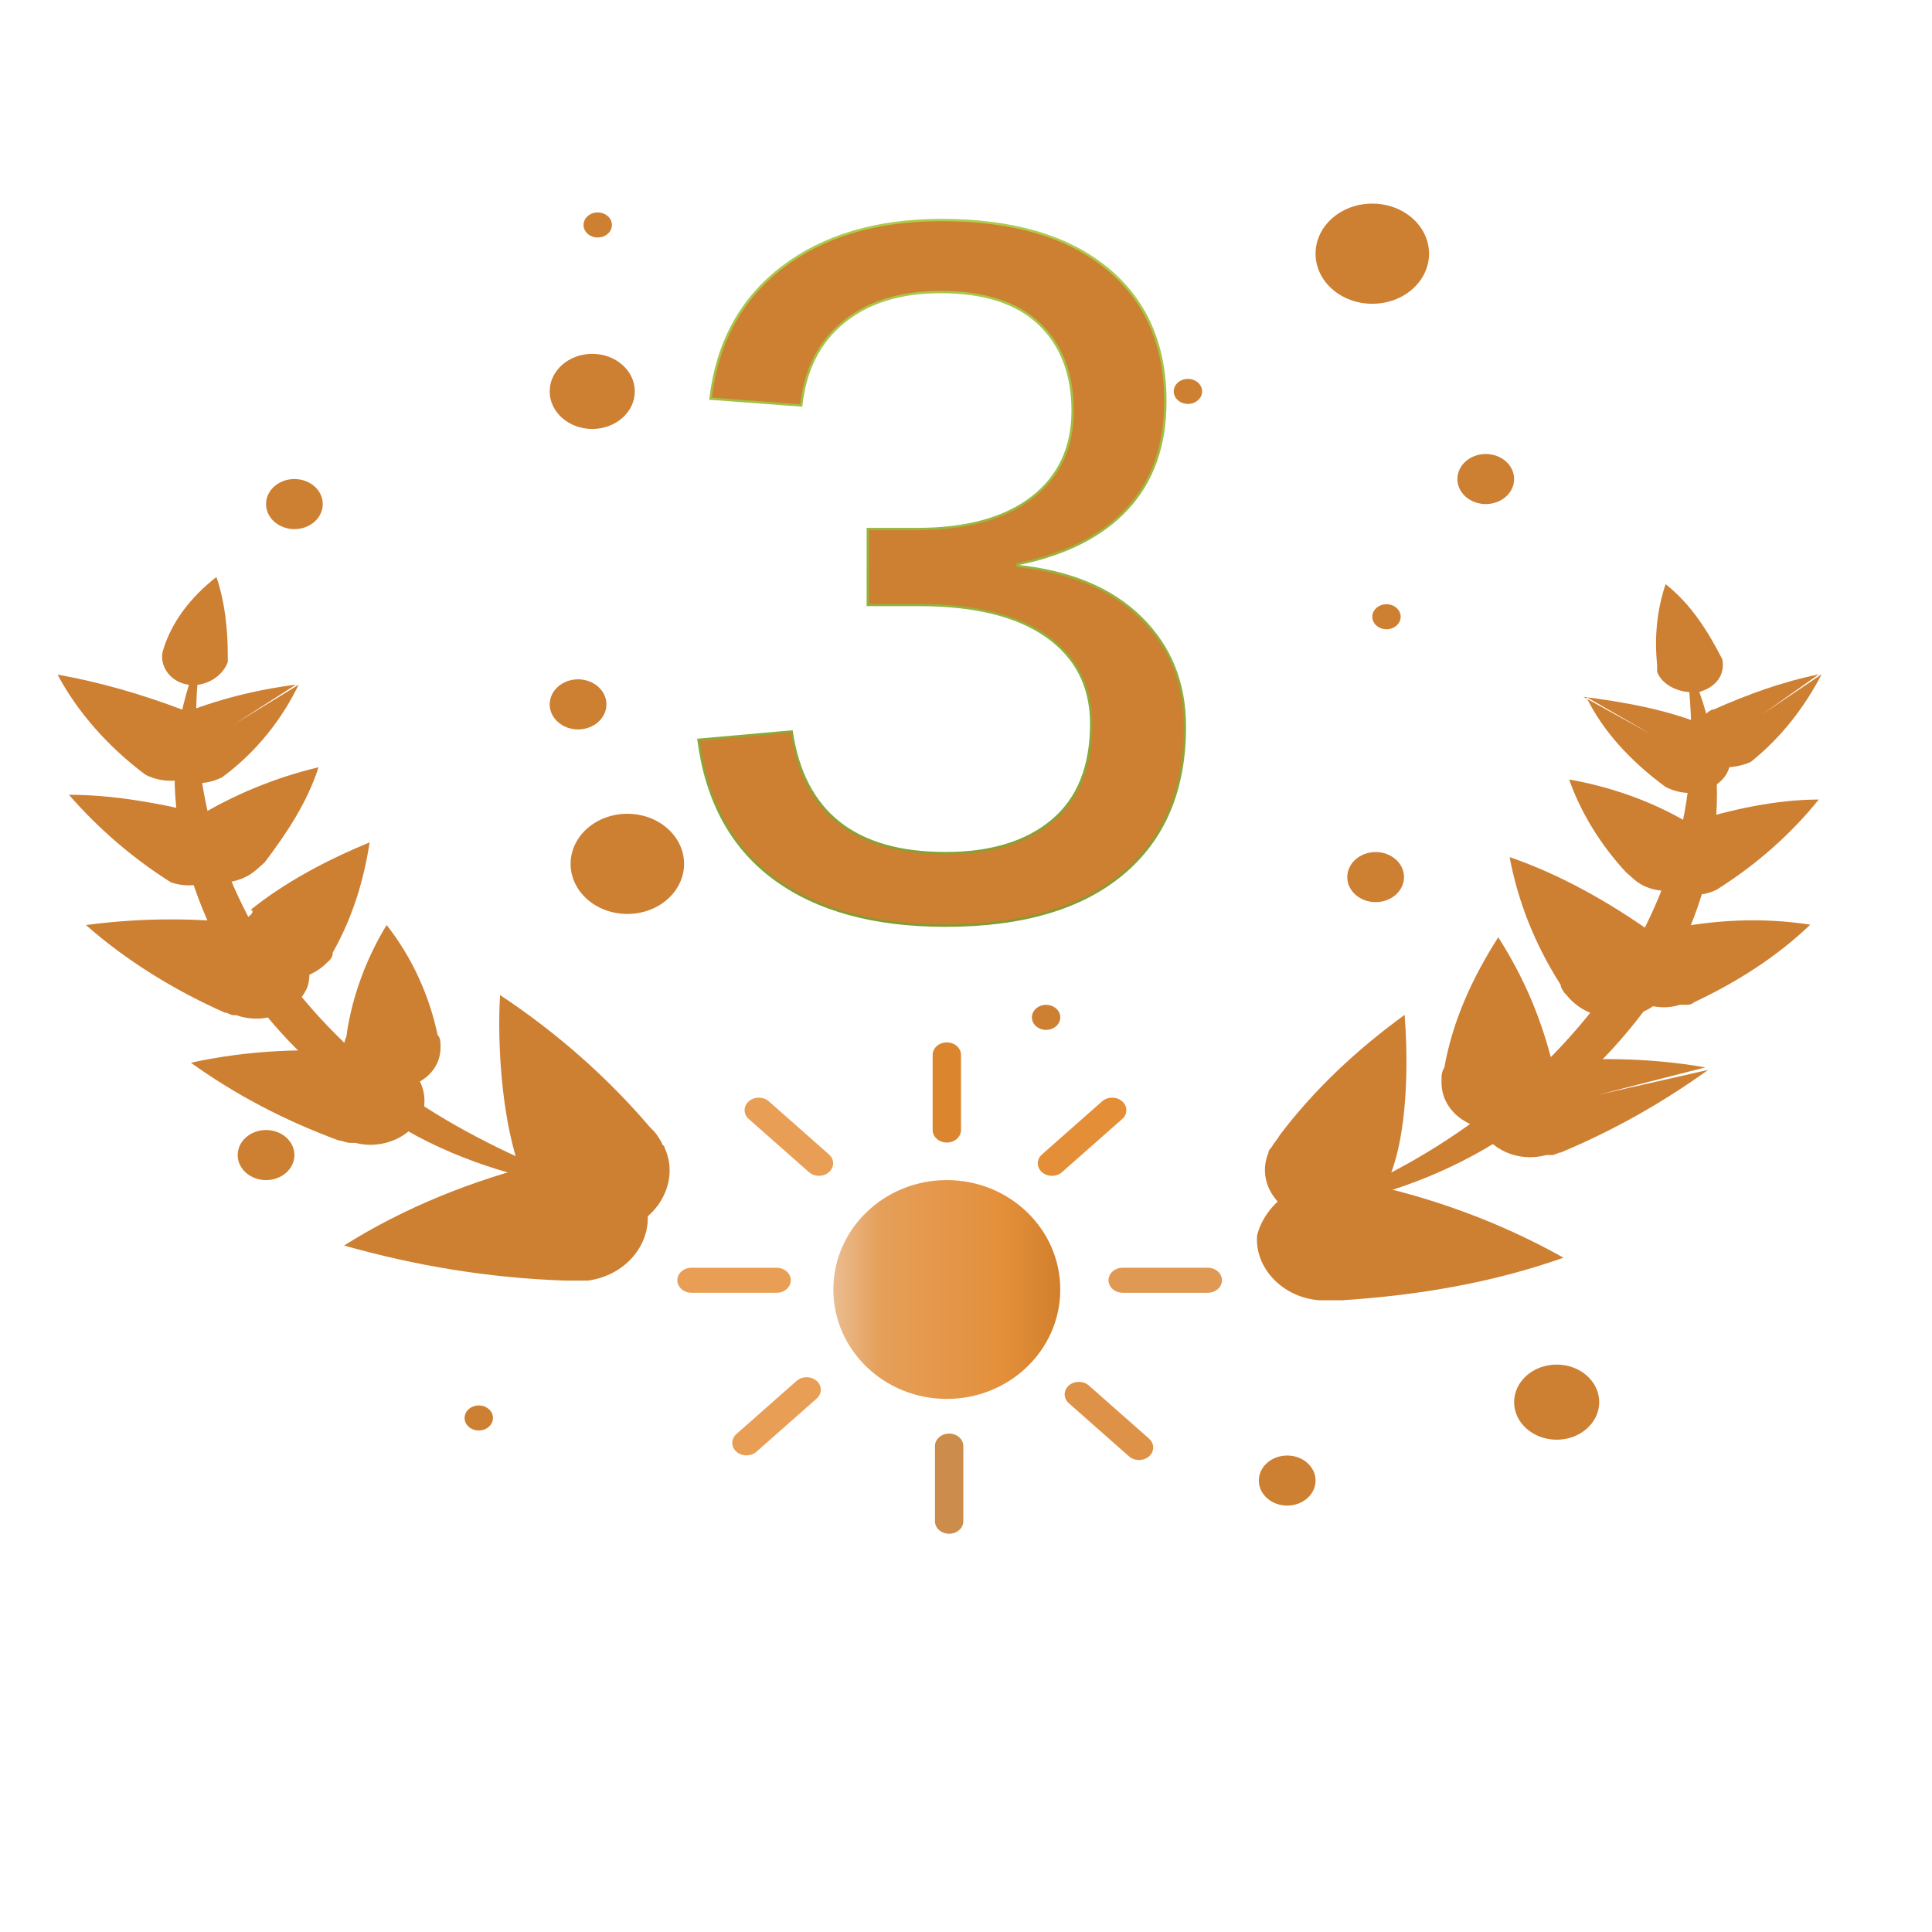
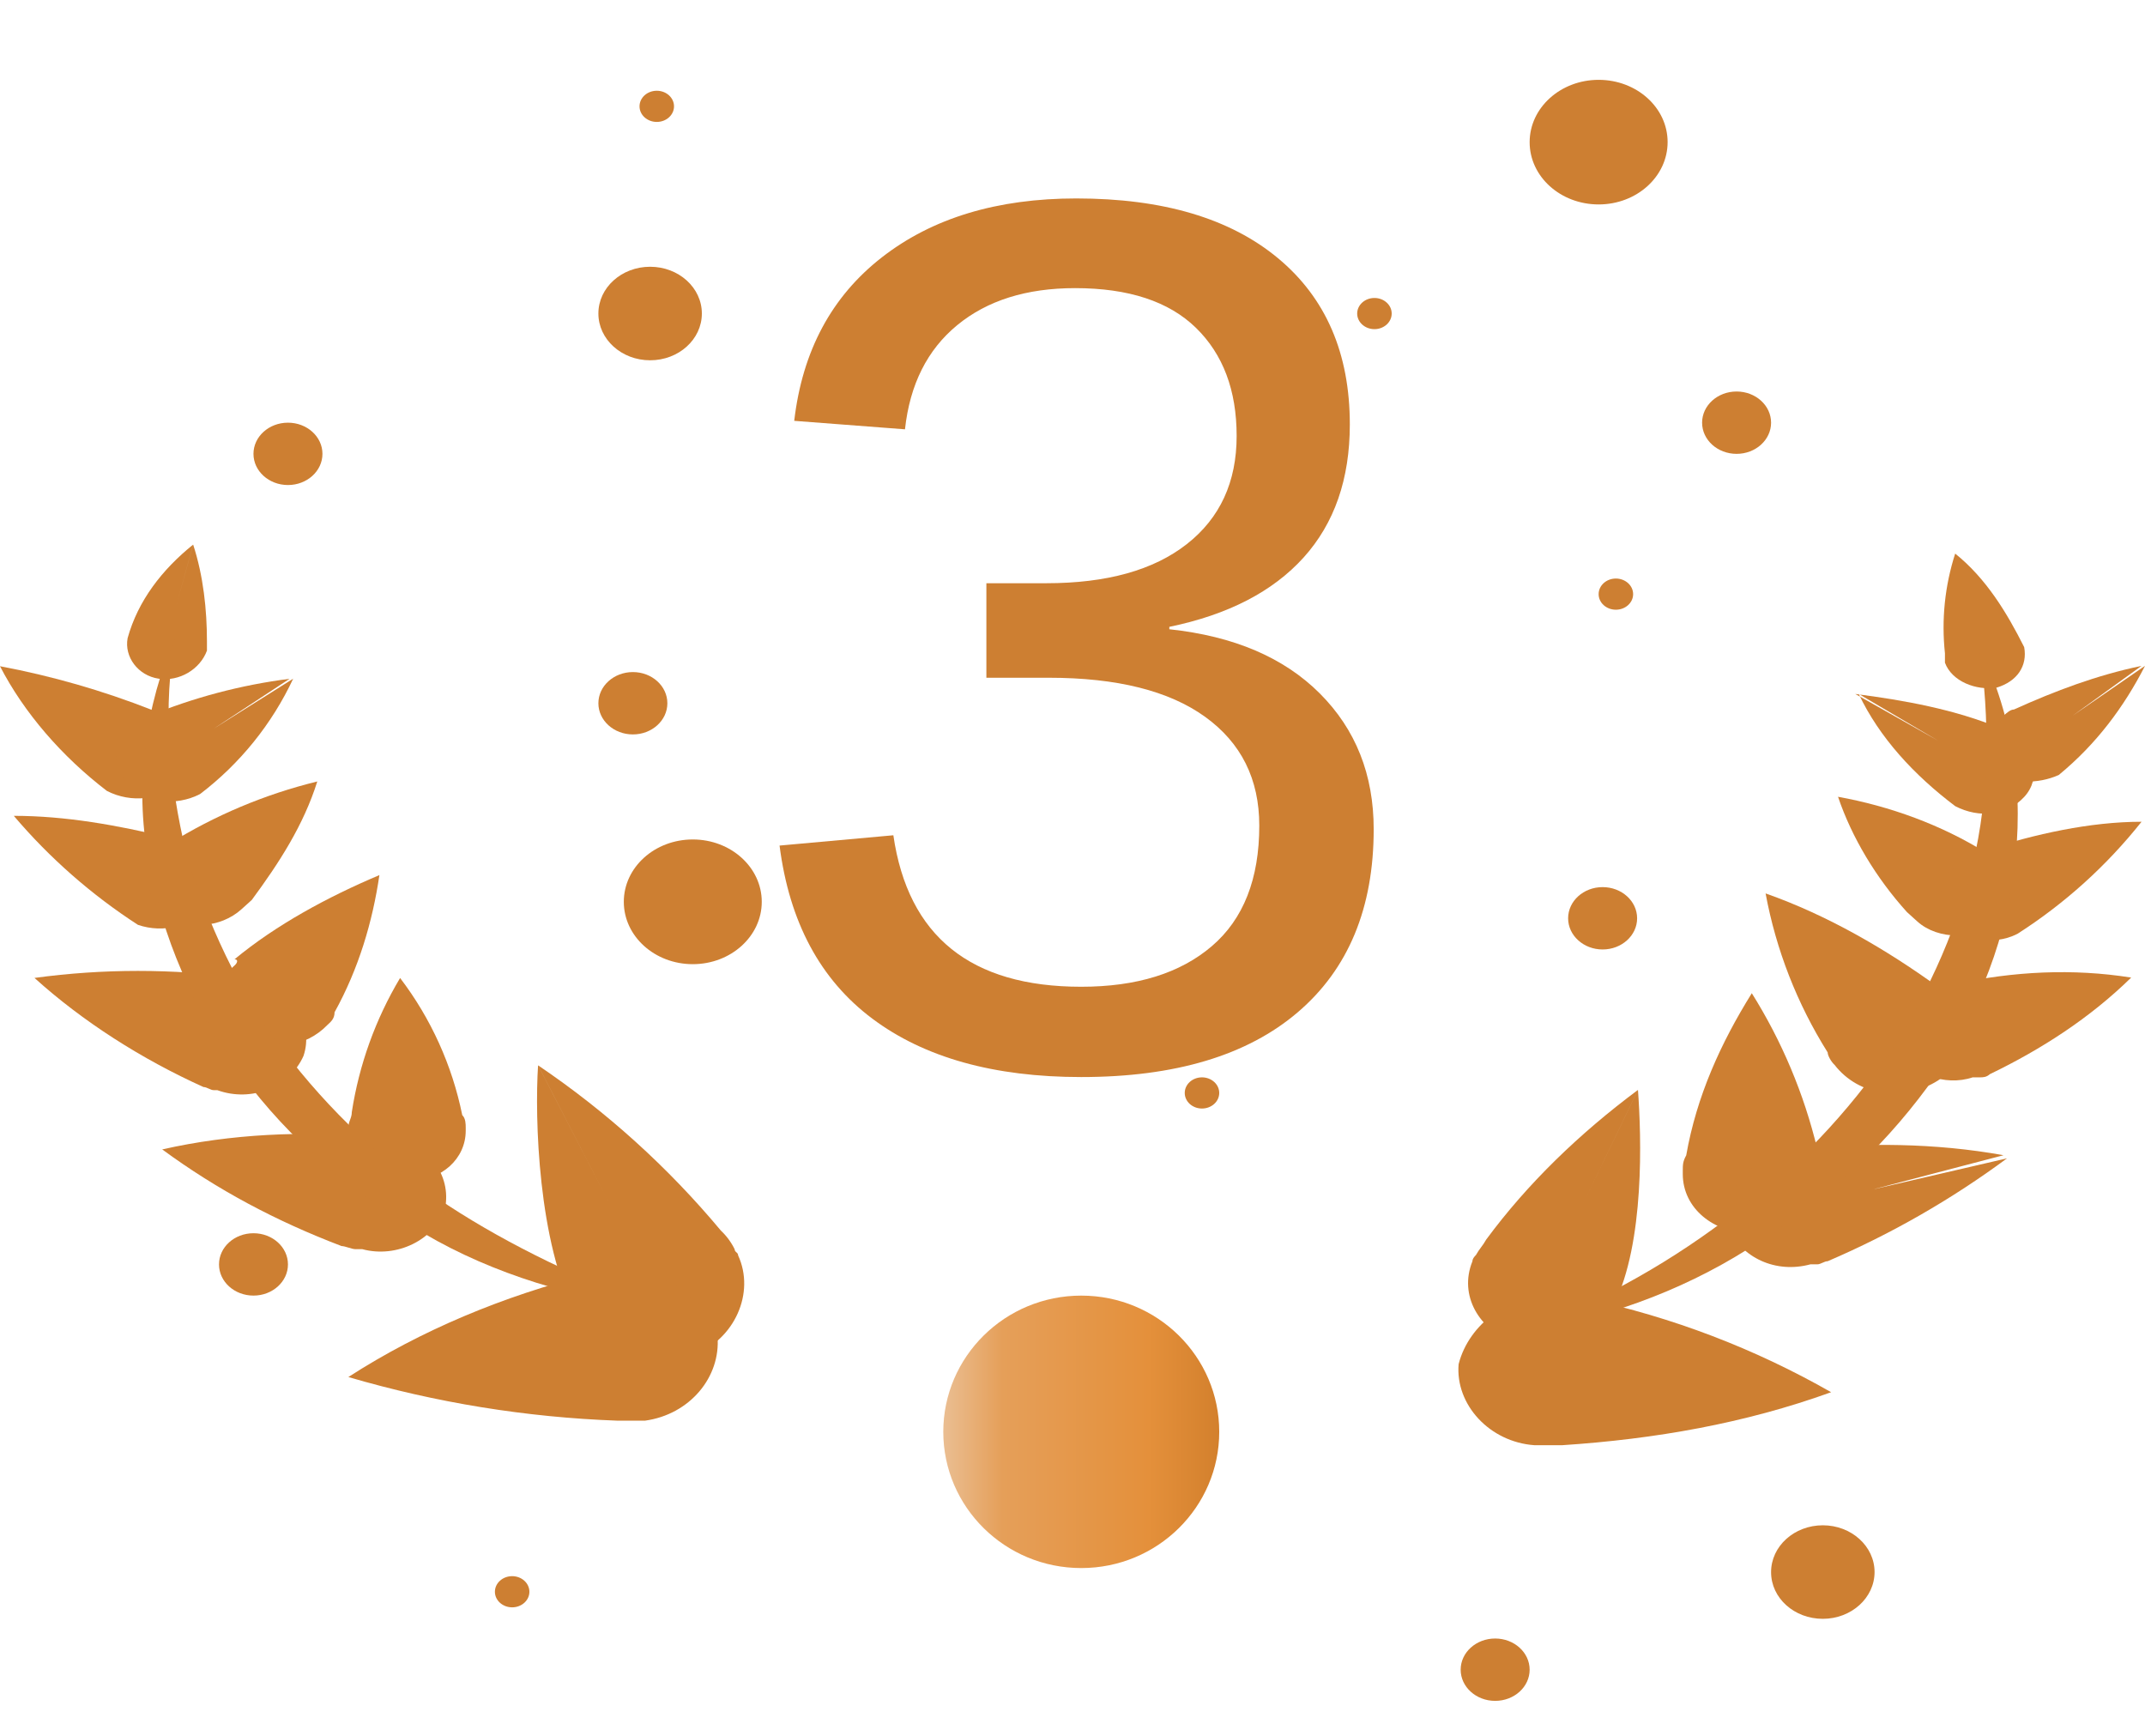
- <svg xmlns="http://www.w3.org/2000/svg" viewBox="0 0 53 53" fill="none">
+ <svg xmlns="http://www.w3.org/2000/svg" id="Layer_3" data-name="Layer 3" viewBox="0 0 1048 848">
  <defs>
-     <linearGradient id="paint0_linear" x1="22.99" y1="42.96" x2="31.29" y2="42.96" gradientUnits="userSpaceOnUse" gradientTransform="matrix(1, 0, 0, 1.09241, 0, -3.603976)">
-       <stop style="stop-color: rgb(234, 189, 144);" />
-       <stop offset="0.203" style="stop-color: rgb(229, 159, 89);" />
-       <stop offset="0.71" style="stop-color: rgb(228, 144, 59);" />
-       <stop offset="1" style="stop-color: rgb(208, 125, 42);" />
-     </linearGradient>
-     <linearGradient gradientUnits="userSpaceOnUse" x1="118.287" y1="-385.38" x2="118.287" y2="90.506" id="gradient-1">
-       <stop offset="0" style="stop-color: #bada55" />
-       <stop offset="1" style="stop-color: #758d29" />
+     <style>
+             .cls-1,
+             .cls-10,
+             .cls-2 {
+                 fill: #cd7f32;
+             }
+ 
+             .cls-2 {
+                 fill-rule: evenodd;
+             }
+ 
+             .cls-3 {
+                 fill: #db852f;
+             }
+ 
+             .cls-4 {
+                 fill: #e48e37;
+             }
+ 
+             .cls-5 {
+                 fill: #df9953;
+             }
+ 
+             .cls-6 {
+                 fill: #cc8c4b;
+             }
+ 
+             .cls-7 {
+                 fill: #de9247;
+             }
+ 
+             .cls-8 {
+                 fill: #e89f55;
+             }
+ 
+             .cls-9 {
+                 fill: url(#linear-gradient);
+             }
+ 
+             .cls-10 {
+                 isolation: isolate;
+                 font-size: 606.21px;
+                 font-family: ArialMT, Arial;
+             }
+         </style>
+     <linearGradient id="linear-gradient" x1="605.96" y1="14.37" x2="785.7" y2="14.37" gradientTransform="matrix(0.78, 0, 0, -0.75, 5.19, 815.23)" gradientUnits="userSpaceOnUse">
+       <stop offset="0" stop-color="#eabd90" />
+       <stop offset="0.2" stop-color="#e59f59" />
+       <stop offset="0.71" stop-color="#e4903b" />
+       <stop offset="1" stop-color="#d07d2a" />
    </linearGradient>
  </defs>
-   <g class="championIcon" style="" transform="matrix(0.778141, 0, 0, 0.686866, 4.963873, 5.585629)">
-     <g class="sparks">
-       <path class="spark" d="M42 4C43.105 4 44 3.105 44 2C44 0.895 43.105 0 42 0C40.895 0 40 0.895 40 2C40 3.105 40.895 4 42 4Z" style="fill: rgb(205, 127, 50);" />
-       <path class="spark" d="M 42.118 27.898 C 42.67 27.898 43.118 27.45 43.118 26.898 C 43.118 26.345 42.67 25.898 42.118 25.898 C 41.565 25.898 41.118 26.345 41.118 26.898 C 41.118 27.45 41.565 27.898 42.118 27.898 Z" style="fill: rgb(205, 127, 50);" />
-       <path class="spark" d="M35.5 8C35.776 8 36 7.776 36 7.5C36 7.224 35.776 7 35.5 7C35.224 7 35 7.224 35 7.5C35 7.776 35.224 8 35.5 8Z" style="fill: rgb(205, 127, 50);" />
-       <path class="spark" d="M42.5 17C42.776 17 43 16.776 43 16.5C43 16.224 42.776 16 42.5 16C42.224 16 42 16.224 42 16.5C42 16.776 42.224 17 42.5 17Z" style="fill: rgb(205, 127, 50);" />
-       <path class="spark" d="M 14.693 1.353 C 14.97 1.353 15.193 1.129 15.193 0.853 C 15.193 0.577 14.97 0.353 14.693 0.353 C 14.417 0.353 14.193 0.577 14.193 0.853 C 14.193 1.129 14.417 1.353 14.693 1.353 Z" style="fill: rgb(205, 127, 50);" />
-       <path class="spark" d="M30.5 33C30.776 33 31 32.776 31 32.5C31 32.224 30.776 32 30.5 32C30.224 32 30 32.224 30 32.5C30 32.776 30.224 33 30.5 33Z" style="fill: rgb(205, 127, 50);" />
-       <path class="spark" d="M10.5 49C10.776 49 11 48.776 11 48.5C11 48.224 10.776 48 10.5 48C10.224 48 10 48.224 10 48.5C10 48.776 10.224 49 10.5 49Z" style="fill: rgb(205, 127, 50);" />
-       <path class="spark" d="M46 12C46.552 12 47 11.552 47 11C47 10.448 46.552 10 46 10C45.448 10 45 10.448 45 11C45 11.552 45.448 12 46 12Z" style="fill: rgb(205, 127, 50);" />
-       <path class="spark" d="M14 21C14.552 21 15 20.552 15 20C15 19.448 14.552 19 14 19C13.448 19 13 19.448 13 20C13 20.552 13.448 21 14 21Z" style="fill: rgb(205, 127, 50);" />
-       <path class="spark" d="M4 13C4.552 13 5 12.552 5 12C5 11.448 4.552 11 4 11C3.448 11 3 11.448 3 12C3 12.552 3.448 13 4 13Z" style="fill: rgb(205, 127, 50);" />
-       <path class="spark" d="M3 39C3.552 39 4 38.552 4 38C4 37.448 3.552 37 3 37C2.448 37 2 37.448 2 38C2 38.552 2.448 39 3 39Z" style="fill: rgb(205, 127, 50);" />
-       <path class="spark" d="M39 52C39.552 52 40 51.552 40 51C40 50.448 39.552 50 39 50C38.448 50 38 50.448 38 51C38 51.552 38.448 52 39 52Z" style="fill: rgb(205, 127, 50);" />
-       <path class="spark" d="M 48.5 49.368 C 49.328 49.368 50 48.696 50 47.868 C 50 47.039 49.328 46.368 48.5 46.368 C 47.672 46.368 47 47.039 47 47.868 C 47 48.696 47.672 49.368 48.5 49.368 Z" style="fill: rgb(205, 127, 50);" />
-       <path class="spark" d="M14.5 9C15.328 9 16 8.328 16 7.5C16 6.672 15.328 6 14.5 6C13.672 6 13 6.672 13 7.5C13 8.328 13.672 9 14.5 9Z" style="fill: rgb(205, 127, 50);" />
-       <path class="spark" d="M 15.737 28.37 C 16.842 28.37 17.737 27.474 17.737 26.37 C 17.737 25.265 16.842 24.37 15.737 24.37 C 14.633 24.37 13.737 25.265 13.737 26.37 C 13.737 27.474 14.633 28.37 15.737 28.37 Z" style="fill: rgb(205, 127, 50);" />
-     </g>
-     <g class="left_branch" transform="matrix(1, 0, 0, 1, -4.54907, -1.088224)">
-       <g class="stem_rapper">
-         <g class="top_leaf">
-           <path class="leaf" fill-rule="evenodd" clip-rule="evenodd" d="M5.3 18L5.8 16C6.1 17 6.2 18.1 6.2 19.1V19.4C6 20 5.4 20.4 4.8 20.3C4.2 20.2 3.8 19.6 3.9 19C4.2 17.8 4.9 16.8 5.8 16L5.3 18Z" style="fill: rgb(205, 127, 50);" />
-         </g>
-         <g class="left">
-           <g class="leaf_rapper">
-             <path class="leaf" fill-rule="evenodd" clip-rule="evenodd" d="M3.3 23.9C2 22.8 0.9 21.4 0.2 19.9L2.7 21.7L0.2 19.9C1.7 20.2 3.2 20.7 4.6 21.3C4.7 21.4 4.8 21.4 5 21.5C5.7 21.8 5.9 22.6 5.6 23.3C5.5 23.4 5.5 23.5 5.4 23.6C4.9 24.2 4 24.3 3.3 23.9Z" style="fill: rgb(205, 127, 50);" />
-           </g>
-           <g class="leaf_rapper">
-             <path class="leaf" fill-rule="evenodd" clip-rule="evenodd" d="M0.6 24.699C2.1 24.699 3.6 24.999 5.1 25.399C5.3 25.399 5.4 25.499 5.5 25.599C6.3 25.899 6.6 26.799 6.3 27.499C6.3 27.499 6.3 27.499 6.3 27.599C5.8 28.199 5 28.499 4.2 28.199C2.8 27.199 1.6 25.999 0.6 24.699Z" style="fill: rgb(205, 127, 50);" />
-           </g>
-           <g class="leaf_rapper">
-             <path class="leaf" fill-rule="evenodd" clip-rule="evenodd" d="M7.7 30.101C8.7 30.401 9.3 31.401 9 32.401C8.6 33.401 7.5 33.901 6.5 33.501H6.4C6.3 33.501 6.2 33.401 6.1 33.401C4.3 32.501 2.6 31.301 1.2 29.901C3.2 29.601 5.2 29.601 7.2 29.901C7.4 29.901 7.5 29.901 7.7 30.101C7.6 30.101 7.6 30.101 7.7 30.101Z" style="fill: rgb(205, 127, 50);" />
-           </g>
-           <g class="leaf_rapper">
-             <path class="leaf" fill-rule="evenodd" clip-rule="evenodd" d="M11.5 35.001C12.6 35.201 13.3 36.201 13.1 37.301C12.8 38.301 11.7 38.901 10.7 38.601H10.5C10.4 38.601 10.2 38.501 10.1 38.501C8.2 37.701 6.5 36.701 4.9 35.401C6.9 34.901 9 34.801 11 35.001H11.5Z" style="fill: rgb(205, 127, 50);" />
-           </g>
-         </g>
-         <g class="right">
-           <g class="leaf_rapper">
-             <path class="leaf" fill-rule="evenodd" clip-rule="evenodd" d="M6.4 21.901L8.7 20.301C8.1 21.701 7.2 23.001 6 24.001C5.3 24.401 4.4 24.301 3.9 23.701C3.4 23.101 3.5 22.301 4.1 21.801L4.2 21.701C4.3 21.601 4.4 21.601 4.5 21.501C5.8 20.901 7.2 20.501 8.6 20.301L6.4 21.901Z" style="fill: rgb(205, 127, 50);" />
-           </g>
-           <g class="leaf_rapper">
-             <path class="leaf" fill-rule="evenodd" clip-rule="evenodd" d="M5.1 25.6L4.9 25.8C4.4 26.4 4.4 27.2 4.9 27.8C5.6 28.4 6.6 28.3 7.2 27.7L7.5 27.4C8.3 26.2 9 25 9.4 23.6C7.9 24 6.4 24.7 5.1 25.6Z" style="fill: rgb(205, 127, 50);" />
-           </g>
-           <g class="leaf_rapper">
-             <path class="leaf" fill-rule="evenodd" clip-rule="evenodd" d="M7 29.5L6.9 29.6C6.4 30.3 6.6 31.3 7.3 31.8C8.1 32.3 9.1 32.1 9.7 31.4C9.8 31.3 9.9 31.2 9.9 31C10.6 29.6 11 28.1 11.2 26.6C9.7 27.3 8.2 28.2 7 29.3C7.1 29.3 7.1 29.4 7 29.5Z" style="fill: rgb(205, 127, 50);" />
-           </g>
-           <g class="leaf_rapper">
-             <path class="leaf" fill-rule="evenodd" clip-rule="evenodd" d="M11.8 29.9C11.1 31.2 10.6 32.7 10.4 34.2C10.4 34.4 10.3 34.5 10.3 34.7C10.3 35.6 11.1 36.4 12 36.4H12.1C13 36.4 13.7 35.7 13.7 34.8V34.7C13.7 34.6 13.7 34.4 13.6 34.3C13.3 32.7 12.7 31.2 11.8 29.9Z" style="fill: rgb(205, 127, 50);" />
-           </g>
-         </g>
-         <path class="stem" d="M19.3 40.5C16.9 40.2 14.5 39.4 12.5 38.1C10.4 36.8 8.6 35.1 7.2 33C5.8 30.9 4.9 28.6 4.5 26.1C4.1 23.7 4.4 21.2 5.3 18.9C4.9 21.2 5.1 23.6 5.6 25.9C6.2 28.1 7.1 30.3 8.4 32.2C9.7 34.1 11.3 35.8 13.2 37.2C15 38.5 17.1 39.6 19.3 40.5Z" style="fill: rgb(205, 127, 50);" />
-       </g>
-       <g class="bottom_leafs">
-         <g class="leaf_rapper">
-           <path class="leaf" fill-rule="evenodd" clip-rule="evenodd" d="M15.8 32.699C15.7 34.399 15.8 38.399 16.9 40.699C17.6 41.899 19 42.399 20.3 41.999C21.5 41.499 22.1 39.999 21.6 38.799C21.6 38.699 21.5 38.699 21.5 38.599C21.4 38.399 21.3 38.199 21.1 37.999C19.6 35.999 17.8 34.199 15.8 32.699L17.9 37.199L15.8 32.699Z" style="fill: rgb(205, 127, 50);" />
-         </g>
-         <g class="leaf_rapper">
-           <path class="leaf" fill-rule="evenodd" clip-rule="evenodd" d="M17.8 39.401H18C19.4 39.201 20.6 40.101 21 41.401C21.1 42.701 20.2 43.901 18.9 44.101H18.1C15.4 44.001 12.8 43.501 10.3 42.701C12.4 41.201 14.8 40.101 17.3 39.401H17.8Z" style="fill: rgb(205, 127, 50);" />
-         </g>
-       </g>
-     </g>
-     <g class="right_branch" transform="matrix(1, 0, 0, 1, 5.140456, 0)">
-       <g class="stem_rapper">
-         <g class="top_leaf">
-           <path class="leaf" fill-rule="evenodd" clip-rule="evenodd" d="M46.9 18.699V18.399C46.8 17.299 46.9 16.199 47.2 15.199L47.7 17.199L47.2 15.199C48.1 15.999 48.7 17.099 49.2 18.199C49.3 18.799 49 19.299 48.4 19.499C47.8 19.599 47.1 19.299 46.9 18.699Z" style="fill: rgb(205, 127, 50);" />
-         </g>
-         <g class="left">
-           <g class="leaf_rapper">
-             <path class="leaf" fill-rule="evenodd" clip-rule="evenodd" d="M46.7 21.199L44.4 19.699C45 21.099 46 22.299 47.2 23.299C47.9 23.699 48.7 23.599 49.2 22.999C49.7 22.399 49.5 21.499 48.9 21.099C48.9 21.099 48.8 21.099 48.8 20.999C48.7 20.899 48.6 20.899 48.5 20.799C47.2 20.199 45.7 19.899 44.3 19.699L46.7 21.199Z" style="fill: rgb(205, 127, 50);" />
-           </g>
-           <g class="leaf_rapper">
-             <path class="leaf" fill-rule="evenodd" clip-rule="evenodd" d="M48.2 24.9C48.3 24.9 48.3 25 48.4 25C49 25.5 49 26.3 48.5 26.9L48.4 27C47.8 27.6 46.7 27.6 46.1 27L45.8 26.7C44.9 25.6 44.2 24.3 43.8 23C45.3 23.3 46.8 23.9 48.1 24.8C48.2 24.8 48.2 24.8 48.2 24.9Z" style="fill: rgb(205, 127, 50);" />
-           </g>
-           <g class="leaf_rapper">
-             <path class="leaf" fill-rule="evenodd" clip-rule="evenodd" d="M47 29.4L47.1 29.5C47.7 30.3 47.5 31.5 46.7 32.1C45.7 32.8 44.4 32.6 43.7 31.6C43.6 31.5 43.5 31.3 43.5 31.2C42.6 29.6 42 27.9 41.7 26.1C43.5 26.8 45.2 27.9 46.7 29.1C46.8 29.3 46.9 29.3 47 29.4Z" style="fill: rgb(205, 127, 50);" />
-           </g>
-           <g class="leaf_rapper">
-             <path class="leaf" fill-rule="evenodd" clip-rule="evenodd" d="M41.3 29.301C42.2 30.901 42.8 32.501 43.2 34.301C43.2 34.501 43.3 34.701 43.3 34.901C43.3 36.001 42.4 37.001 41.3 37.001C40.2 37.001 39.3 36.201 39.3 35.101V35.001C39.3 34.801 39.3 34.701 39.4 34.501C39.7 32.601 40.4 30.901 41.3 29.301Z" style="fill: rgb(205, 127, 50);" />
-           </g>
-         </g>
-         <g class="right">
-           <g class="leaf_rapper">
-             <path class="leaf" fill-rule="evenodd" clip-rule="evenodd" d="M50.2 22.301C51.3 21.301 52.1 20.101 52.7 18.801L50.6 20.401L52.6 18.801C51.3 19.101 50.1 19.601 48.9 20.201C48.8 20.201 48.7 20.301 48.6 20.401L48.5 20.501H48.4C47.9 20.901 47.8 21.701 48.2 22.201C48.8 22.601 49.6 22.601 50.2 22.301Z" style="fill: rgb(205, 127, 50);" />
-           </g>
-           <g class="leaf_rapper">
-             <path class="leaf" fill-rule="evenodd" clip-rule="evenodd" d="M52.6 23.801C51.1 23.801 49.5 24.201 48.1 24.701C47.9 24.701 47.8 24.801 47.7 24.901C46.9 25.201 46.6 26.101 46.9 26.901C47.4 27.601 48.3 27.801 49 27.401C50.4 26.401 51.6 25.201 52.6 23.801Z" style="fill: rgb(205, 127, 50);" />
-           </g>
-           <g class="leaf_rapper">
-             <path class="leaf" fill-rule="evenodd" clip-rule="evenodd" d="M52.3 28.799C51.1 30.099 49.7 31.099 48.2 31.899C48.1 31.999 48 31.999 47.9 31.999H47.7C46.9 32.299 45.9 31.899 45.6 31.099C45.3 30.299 45.8 29.399 46.6 29.099C46.7 29.099 46.7 29.099 46.8 29.099C46.9 29.099 47.1 28.999 47.2 28.999C48.9 28.599 50.6 28.499 52.3 28.799Z" style="fill: rgb(205, 127, 50);" />
-           </g>
-           <g class="leaf_rapper">
-             <path class="leaf" fill-rule="evenodd" clip-rule="evenodd" d="M42.1 34.499C41.1 34.699 40.4 35.799 40.6 36.799C41 37.799 42 38.299 43 37.999H43.2C43.3 37.999 43.4 37.899 43.5 37.899C45.4 36.999 47.1 35.899 48.7 34.599L44.8 35.599L48.6 34.499C46.6 34.099 44.6 34.099 42.6 34.299C42.5 34.299 42.3 34.299 42.2 34.399L42.1 34.499Z" style="fill: rgb(205, 127, 50);" />
-           </g>
-         </g>
-         <path class="stem" d="M34.5 40.199C36.7 39.299 38.7 38.099 40.5 36.599C42.3 35.199 43.8 33.499 45.1 31.499C46.3 29.599 47.2 27.399 47.7 25.199C48.2 22.899 48.2 20.499 47.9 18.199C48.9 20.499 49.2 22.899 48.9 25.399C48.6 27.899 47.7 30.199 46.4 32.299C45 34.399 43.3 36.099 41.2 37.499C39.2 38.899 36.9 39.799 34.5 40.199Z" style="fill: rgb(205, 127, 50);" />
-       </g>
-       <g class="bottom_leafs">
-         <g class="leaf_rapper">
-           <path class="leaf" fill-rule="evenodd" clip-rule="evenodd" d="M38 32.4C38.1 33.9 38.2 37.3 37.3 39.3C36.8 40.4 35.5 40.9 34.4 40.5C33.4 40.1 32.8 39 33.2 37.9C33.2 37.8 33.3 37.7 33.3 37.7C33.4 37.5 33.5 37.4 33.6 37.2C34.8 35.4 36.3 33.8 38 32.4L36.3 36.3L38 32.4Z" style="fill: rgb(205, 127, 50);" />
-         </g>
-         <g class="leaf_rapper">
-           <path class="leaf" fill-rule="evenodd" clip-rule="evenodd" d="M35.9 38.999H35.7C34.3 38.899 33.1 39.899 32.8 41.199C32.7 42.499 33.7 43.699 35 43.799H35.8C38.5 43.599 41.1 43.099 43.6 42.099L38.5 41.599L43.6 42.099C41.4 40.699 39 39.699 36.5 39.099C36.2 39.099 36.1 38.999 35.9 38.999Z" style="fill: rgb(205, 127, 50);" />
-         </g>
-       </g>
-     </g>
-     <g class="glory_rays_rapper">
-       <g class="glory_rays">
-         <rect x="26.5" y="33.5" width="1" height="4" rx="0.5" style="fill: rgb(219, 133, 47);" />
-         <rect x="32.829" y="35.5" width="1" height="4" rx="0.5" transform="rotate(45 32.8286 35.5)" style="fill: rgb(228, 142, 55);" />
-         <rect x="36.7" y="42.5" width="1" height="4" rx="0.5" transform="rotate(90 36.7002 42.5)" style="fill: rgb(223, 153, 83);" />
-         <rect x="26.582" y="49.124" width="1" height="4" rx="0.5" style="fill: rgb(204, 140, 75);" />
-         <rect x="33.75" y="49.494" width="1" height="4" rx="0.5" transform="matrix(-0.707107, 0.707107, -0.707107, -0.707107, 93.34574, 60.81203)" style="fill: rgb(222, 146, 71);" />
-         <rect width="1" height="4" rx="0.5" transform="matrix(-0.707107 0.707107 0.707107 0.707107 20.3716 35.5)" style="fill: rgb(232, 159, 85);" />
-         <rect width="1" height="4" rx="0.5" transform="matrix(4.37114e-08 1 1 -4.37114e-08 17.5 42.5)" style="fill: rgb(232, 159, 85);" />
-         <rect width="1" height="4" rx="0.5" transform="matrix(0.707107, 0.707107, 0.707107, -0.707107, 19.22949, 49.4941)" style="fill: rgb(232, 159, 85);" />
-       </g>
-     </g>
-     <path class="medalion" d="M 27 47.739 C 29.209 47.739 31 45.783 31 43.37 C 31 40.956 29.209 39 27 39 C 24.791 39 23 40.956 23 43.37 C 23 45.783 24.791 47.739 27 47.739 Z" style="" fill="url(#paint0_linear)" />
-     <text style="fill: rgb(205, 127, 50); font-family: Arial, sans-serif; font-size: 425.376px; line-height: 680.601px; stroke: url(#gradient-1); white-space: pre;" transform="matrix(0.085018, 0, 0, 0.093577, 16.86834, 28.44952)">3</text>
-   </g>
+   <g id="bubble">
+     <path class="cls-1" d="M797.06,204.87c18.61,0,33.7-13.63,33.7-30.46S815.67,144,797.06,144s-33.71,13.64-33.71,30.46S778.44,204.87,797.06,204.87Z" transform="translate(-16 -105)" />
+     <path class="cls-1" d="M799,568.82c9.31,0,16.86-6.82,16.86-15.23s-7.55-15.23-16.86-15.23-16.85,6.81-16.85,15.23S789.72,568.82,799,568.82Z" transform="translate(-16 -105)" />
+     <path class="cls-1" d="M687.52,265.79c4.65,0,8.43-3.41,8.43-7.62s-3.78-7.61-8.43-7.61-8.43,3.41-8.43,7.61S682.87,265.79,687.52,265.79Z" transform="translate(-16 -105)" />
+     <path class="cls-1" d="M805.48,402.85c4.65,0,8.43-3.41,8.43-7.61s-3.78-7.62-8.43-7.62-8.42,3.41-8.42,7.62S800.83,402.85,805.48,402.85Z" transform="translate(-16 -105)" />
+     <path class="cls-1" d="M336.89,164.56c4.67,0,8.42-3.41,8.42-7.61s-3.75-7.62-8.42-7.62-8.43,3.41-8.43,7.62S332.24,164.56,336.89,164.56Z" transform="translate(-16 -105)" />
+     <path class="cls-1" d="M603.26,646.52c4.65,0,8.43-3.41,8.43-7.61s-3.78-7.62-8.43-7.62-8.42,3.41-8.42,7.62S598.61,646.52,603.26,646.52Z" transform="translate(-16 -105)" />
+     <path class="cls-1" d="M266.23,890.19c4.65,0,8.42-3.41,8.42-7.61s-3.77-7.62-8.42-7.62-8.43,3.41-8.43,7.62S261.58,890.19,266.23,890.19Z" transform="translate(-16 -105)" />
+     <path class="cls-1" d="M864.46,326.71c9.31,0,16.85-6.82,16.85-15.23s-7.54-15.23-16.85-15.23-16.85,6.82-16.85,15.23S855.15,326.71,864.46,326.71Z" transform="translate(-16 -105)" />
+     <path class="cls-1" d="M325.21,463.77c9.31,0,16.85-6.82,16.85-15.23s-7.54-15.23-16.85-15.23-16.85,6.82-16.85,15.23S315.9,463.77,325.21,463.77Z" transform="translate(-16 -105)" />
+     <path class="cls-1" d="M156.69,341.94c9.31,0,16.85-6.82,16.85-15.23s-7.54-15.23-16.85-15.23-16.85,6.82-16.85,15.23S147.39,341.94,156.69,341.94Z" transform="translate(-16 -105)" />
+     <path class="cls-1" d="M139.84,737.9c9.31,0,16.85-6.82,16.85-15.23s-7.54-15.23-16.85-15.23S123,714.26,123,722.67,130.53,737.9,139.84,737.9Z" transform="translate(-16 -105)" />
+     <path class="cls-1" d="M746.5,935.88c9.31,0,16.85-6.82,16.85-15.23s-7.54-15.23-16.85-15.23-16.85,6.82-16.85,15.23S737.19,935.88,746.5,935.88Z" transform="translate(-16 -105)" />
+     <path class="cls-1" d="M906.59,895.8c13.95,0,25.28-10.24,25.28-22.85s-11.33-22.84-25.28-22.84S881.31,860.33,881.31,873,892.64,895.8,906.59,895.8Z" transform="translate(-16 -105)" />
+     <path class="cls-1" d="M333.63,281c14,0,25.28-10.23,25.28-22.85s-11.32-22.84-25.28-22.84-25.27,10.23-25.27,22.84S319.67,281,333.63,281Z" transform="translate(-16 -105)" />
+     <path class="cls-1" d="M354.48,576c18.62,0,33.7-13.64,33.7-30.46s-15.08-30.46-33.7-30.46-33.7,13.63-33.7,30.46S335.88,576,354.48,576Z" transform="translate(-16 -105)" />
+   </g>
+   <g id="Lleaf">
+     <path class="cls-2" d="M101.94,401.51l8.43-30.46c5,15.23,6.74,32,6.74,47.21v4.57c-3.37,9.14-13.48,15.23-23.59,13.71s-16.86-10.66-15.17-19.8c5.05-18.28,16.85-33.5,32-45.69Z" transform="translate(-16 -105)" />
+     <path class="cls-2" d="M68.24,491.37C46.33,474.62,27.8,453.3,16,430.45l42.13,27.42L16,430.45a410.08,410.08,0,0,1,74.15,21.32c1.68,1.53,3.37,1.53,6.74,3.05,11.79,4.57,15.16,16.75,10.11,27.41-1.69,1.53-1.69,3-3.37,4.57C95.2,495.94,80,497.46,68.24,491.37Z" transform="translate(-16 -105)" />
+     <path class="cls-2" d="M22.74,503.54c25.28,0,50.55,4.56,75.83,10.66,3.37,0,5.06,1.52,6.74,3,13.48,4.57,18.54,18.28,13.48,28.94v1.52a33.31,33.31,0,0,1-35.38,9.14A277.23,277.23,0,0,1,22.74,503.54Z" transform="translate(-16 -105)" />
+     <path class="cls-2" d="M142.39,585.8c16.85,4.57,27,19.8,21.9,35-6.74,15.22-25.27,22.84-42.12,16.75h-1.69c-1.68,0-3.37-1.53-5.06-1.53-30.33-13.7-59-32-82.57-53.3a374.55,374.55,0,0,1,101.11,0c3.37,0,5.06,0,8.43,3Z" transform="translate(-16 -105)" />
+     <path class="cls-2" d="M206.43,660.42c18.53,3.05,30.33,18.28,27,35-5.06,15.23-23.59,24.37-40.44,19.8h-3.37c-1.69,0-5.06-1.52-6.75-1.52-32-12.19-60.66-27.42-87.62-47.21,33.7-7.62,69.09-9.14,102.79-6.1Z" transform="translate(-16 -105)" />
+     <path class="cls-2" d="M120.48,460.92l38.76-24.37a151.7,151.7,0,0,1-45.5,56.35c-11.8,6.09-27,4.57-35.39-4.57S71.61,467,81.72,459.39l1.69-1.52c1.68-1.52,3.37-1.52,5-3a270.69,270.69,0,0,1,69.09-18.28Z" transform="translate(-16 -105)" />
+     <path class="cls-2" d="M98.58,517.25l-3.37,3c-8.43,9.14-8.43,21.32,0,30.46,11.79,9.14,28.64,7.62,38.75-1.52l5.06-4.57c13.48-18.27,25.28-36.55,32-57.87A248.66,248.66,0,0,0,98.58,517.25Z" transform="translate(-16 -105)" />
+     <path class="cls-2" d="M130.59,576.64l-1.68,1.53c-8.43,10.66-5.06,25.89,6.74,33.5a33.5,33.5,0,0,0,40.44-6.09c1.69-1.52,3.37-3.05,3.37-6.09,11.8-21.32,18.54-44.17,21.91-67-25.28,10.66-50.55,24.36-70.78,41.12C132.28,573.6,132.28,575.12,130.59,576.64Z" transform="translate(-16 -105)" />
+     <path class="cls-2" d="M211.48,582.75a181.8,181.8,0,0,0-23.59,65.48c0,3-1.69,4.57-1.69,7.62,0,13.7,13.48,25.89,28.65,25.89h1.69c15.16,0,27-10.66,27-24.37v-1.52c0-1.53,0-4.57-1.69-6.09A164.43,164.43,0,0,0,211.48,582.75Z" transform="translate(-16 -105)" />
+     <path class="cls-1" d="M337.86,744.18c-40.44-4.57-80.88-16.75-114.59-36.55C187.88,687.83,157.55,661.94,134,630S95.2,563,88.46,524.87c-6.74-36.55-1.69-74.62,13.48-109.65-6.74,35-3.37,71.58,5.06,106.61,10.11,33.5,25.27,67,47.18,95.94a332,332,0,0,0,80.89,76.15C265.4,713.72,300.79,730.47,337.86,744.18Z" transform="translate(-16 -105)" />
+   </g>
+   <g id="LleafF">
+     <path class="cls-2" d="M278.89,625.37c-1.69,25.89,0,86.81,18.54,121.84,11.79,18.27,35.38,25.89,57.29,19.79,20.22-7.61,30.33-30.46,21.91-48.73,0-1.52-1.69-1.52-1.69-3a31.69,31.69,0,0,0-6.74-9.13,429.37,429.37,0,0,0-89.31-80.72l35.39,68.53Z" transform="translate(-16 -105)" />
+     <path class="cls-2" d="M312.59,727.43H316c23.59-3,43.82,10.66,50.56,30.46C368.2,777.69,353,796,331.13,799H317.65A536.4,536.4,0,0,1,186.2,777.69c35.39-22.84,75.84-39.6,118-50.26Z" transform="translate(-16 -105)" />
+   </g>
+   <g id="RLeaf">
+     <path class="cls-2" d="M966.26,428.73v-4.57a117.88,117.88,0,0,1,5-48.73l8.43,30.46-8.43-30.46c15.17,12.18,25.28,28.93,33.71,45.69,1.68,9.13-3.37,16.75-13.48,19.8C981.43,442.44,969.63,437.87,966.26,428.73Z" transform="translate(-16 -105)" />
+     <path class="cls-2" d="M962.89,466.81,924.13,444c10.11,21.32,27,39.6,47.18,54.83,11.8,6.09,25.28,4.57,33.71-4.57s5.05-22.85-5.06-28.94c0,0-1.68,0-1.68-1.52-1.69-1.52-3.37-1.52-5.06-3.05C971.31,451.58,946,447,922.44,444Z" transform="translate(-16 -105)" />
+     <path class="cls-2" d="M988.17,523.17c1.68,0,1.68,1.52,3.37,1.52,10.11,7.61,10.11,19.8,1.68,28.93l-1.68,1.53c-10.11,9.14-28.65,9.14-38.76,0l-5.06-4.57c-15.16-16.75-27-36.55-33.7-56.35,25.28,4.57,50.55,13.71,72.46,27.41C988.17,521.64,988.17,521.64,988.17,523.17Z" transform="translate(-16 -105)" />
+     <path class="cls-2" d="M967.94,591.69l1.69,1.53c10.11,12.18,6.74,30.45-6.74,39.59-16.86,10.66-38.76,7.62-50.56-7.61-1.68-1.53-3.37-4.57-3.37-6.09a222,222,0,0,1-30.33-77.67c30.33,10.66,59,27.41,84.26,45.68C964.57,590.17,966.26,590.17,967.94,591.69Z" transform="translate(-16 -105)" />
+     <path class="cls-2" d="M871.89,590.19a255.68,255.68,0,0,1,32,76.14c0,3,1.68,6.1,1.68,9.14,0,16.75-15.16,32-33.7,32s-33.7-12.18-33.7-28.93V677c0-3,0-4.56,1.68-7.61C844.93,640.44,856.72,614.55,871.89,590.19Z" transform="translate(-16 -105)" />
+     <path class="cls-2" d="M1021.87,483.58c18.54-15.23,32-33.5,42.13-53.3l-35.39,24.37,33.7-24.37c-21.9,4.57-42.12,12.18-62.35,21.32-1.68,0-3.37,1.52-5.05,3l-1.69,1.52h-1.68c-8.43,6.09-10.11,18.27-3.37,25.89C998.28,488.15,1011.76,488.15,1021.87,483.58Z" transform="translate(-16 -105)" />
+     <path class="cls-2" d="M1062.31,506.43c-25.28,0-52.24,6.09-75.83,13.7-3.37,0-5.06,1.53-6.74,3-13.48,4.57-18.54,18.27-13.48,30.46a28.77,28.77,0,0,0,35.39,7.61A248.24,248.24,0,0,0,1062.31,506.43Z" transform="translate(-16 -105)" />
+     <path class="cls-2" d="M1057.26,582.55c-20.23,19.8-43.82,35-69.1,47.21-1.68,1.53-3.37,1.53-5,1.53h-3.37c-13.48,4.56-30.33-1.53-35.39-13.71s3.37-25.89,16.85-30.46h3.37c1.69,0,5.06-1.52,6.74-1.52C1000,579.51,1028.61,578,1057.26,582.55Z" transform="translate(-16 -105)" />
+     <path class="cls-2" d="M885.37,669.36c-16.85,3-28.65,19.8-25.28,35,6.74,15.22,23.59,22.84,40.44,18.27h3.37c1.69,0,3.37-1.52,5.06-1.52a437.52,437.52,0,0,0,87.63-50.26l-65.72,15.23,64-16.75c-33.7-6.09-67.4-6.09-101.11-3.05-1.68,0-5,0-6.74,1.52Z" transform="translate(-16 -105)" />
+     <path class="cls-1" d="M757.29,756.16A393.94,393.94,0,0,0,858.4,701.34C888.74,680,914,654.13,935.92,623.67a295.94,295.94,0,0,0,43.81-95.95c8.43-35,8.43-71.58,3.38-106.6,16.85,35,21.9,71.58,16.85,109.65s-20.23,73.1-42.13,105.08c-23.59,32-52.24,57.87-87.63,79.19C836.5,736.37,797.74,750.07,757.29,756.16Z" transform="translate(-16 -105)" />
+   </g>
+   <g id="RleafF">
+     <path class="cls-2" d="M816.27,637.39c1.69,22.85,3.37,74.63-11.79,105.09-8.43,16.75-30.34,24.36-48.87,18.27-16.85-6.09-27-22.84-20.22-39.6,0-1.52,1.68-3,1.68-3,1.69-3.05,3.37-4.57,5.06-7.62,20.22-27.41,45.5-51.78,74.14-73.1l-28.64,59.4Z" transform="translate(-16 -105)" />
+     <path class="cls-2" d="M780.89,737.89h-3.37c-23.59-1.53-43.81,13.7-48.87,33.5-1.68,19.8,15.17,38.07,37.08,39.6h13.48c45.5-3,89.31-10.66,131.44-25.89l-85.94-7.62,85.94,7.62A417.22,417.22,0,0,0,791,739.41C786,739.41,784.26,737.89,780.89,737.89Z" transform="translate(-16 -105)" />
+   </g>
+   <g id="rays">
+     <path class="cls-3" d="M544.28,654.14h0c4.65,0,8.43,3.41,8.43,7.61v45.69c0,4.21-3.78,7.62-8.43,7.62h0c-4.65,0-8.43-3.41-8.43-7.62V661.75C535.85,657.55,539.63,654.14,544.28,654.14Z" transform="translate(-16 -105)" />
+     <path class="cls-4" d="M648.46,690h0a7.11,7.11,0,0,1,0,10.77l-35.75,32.31a9.07,9.07,0,0,1-11.91,0h0a7.11,7.11,0,0,1,0-10.77L636.54,690A9.09,9.09,0,0,1,648.46,690Z" transform="translate(-16 -105)" />
+     <path class="cls-5" d="M707.74,798.82h0c0,4.2-3.77,7.61-8.42,7.61H648.76c-4.65,0-8.42-3.41-8.42-7.61h0c0-4.21,3.77-7.62,8.42-7.62h50.56C704,791.2,707.74,794.61,707.74,798.82Z" transform="translate(-16 -105)" />
+     <path class="cls-6" d="M545.66,892.08h0c4.66,0,8.43,3.41,8.43,7.62v45.69c0,4.2-3.77,7.61-8.43,7.61h0c-4.65,0-8.42-3.41-8.42-7.61V899.7C537.24,895.49,541,892.08,545.66,892.08Z" transform="translate(-16 -105)" />
+     <path class="cls-7" d="M664.43,905.92h0a9.06,9.06,0,0,1-11.92,0l-35.74-32.3a7.1,7.1,0,0,1,0-10.77h0a9.07,9.07,0,0,1,11.91,0l35.75,32.31A7.1,7.1,0,0,1,664.43,905.92Z" transform="translate(-16 -105)" />
+     <path class="cls-8" d="M426.62,690h0a7.11,7.11,0,0,0,0,10.77l35.75,32.31a9.09,9.09,0,0,0,11.92,0h0a7.11,7.11,0,0,0,0-10.77L438.54,690A9.09,9.09,0,0,0,426.62,690Z" transform="translate(-16 -105)" />
+     <path class="cls-8" d="M384.19,798.82h0c0,4.2,3.77,7.61,8.43,7.61h50.55c4.65,0,8.43-3.41,8.43-7.61h0c0-4.21-3.78-7.62-8.43-7.62H392.62C388,791.2,384.19,794.61,384.19,798.82Z" transform="translate(-16 -105)" />
+     <path class="cls-8" d="M419.29,903.1h0a9.06,9.06,0,0,0,11.92,0L467,870.8A7.11,7.11,0,0,0,467,860h0A9.06,9.06,0,0,0,455,860l-35.75,32.3A7.11,7.11,0,0,0,419.29,903.1Z" transform="translate(-16 -105)" />
+   </g>
+   <path id="sun" class="cls-9" d="M544.28,871c37.23,0,67.41-29.79,67.41-66.54s-30.18-66.55-67.41-66.55-67.41,29.79-67.41,66.55S507.06,871,544.28,871Z" transform="translate(-16 -105)" />
+   <text id="Three" class="cls-10" transform="translate(357.55 520.22) scale(1.01 1)">3</text>
+   <style>
+ 
+         #Three{
+             animation: opa2 4s ease-in-out ;
+             transform-box: fill-box;
+             transform-origin: center;
+         }
+ 
+         #rays{
+             animation: anime 1s ease-in-out infinite;
+             animation-delay: 5s;
+             transform-box: fill-box;
+             transform-origin: center;
+             opacity: 0;
+         }
+ 
+         #bubble{
+             animation: rotation 10s ease-in-out infinite;
+             
+         }
+ 
+         #LleafF, #RleafF{
+             animation: opa 2s ease-in-out;
+         }
+ 
+         #RLeaf{
+             animation: rotation2 4s ease-out ;
+         }
+ 
+         #Lleaf{
+             animation: rotation3 4s ease-out ;
+         }
+ 
+ 
+         @keyframes opa{
+             0%{
+                 opacity: 0;
+             }
+             100%{
+                 opacity: 1;
+             }
+         }
+ 
+         @keyframes opa2{
+             0%{
+                 opacity: 0;
+             }
+             50%{
+                 opacity: 0;
+             }
+             100%{
+                 opacity: 1;
+             }
+         }
+ 
+         @keyframes anime {
+             0% {
+                 transform: scale(1,1,1);
+                 opacity: 1;
+             }
+ 
+             50% {
+                 transform: scale(2,2,1);
+                 opacity: 1;
+             }
+ 
+             100% {
+                 transform: scale(0,0);
+                 opacity: 1;
+             }
+         }
+ 
+         @keyframes rotation {
+             0% {
+                 transform: rotateZ(0deg);
+                 transform: scale(1));
+                 opacity :1;
+                 
+             }
+             33% {
+ 
+                 transform: rotateZ(360deg);
+                 transform: scale(2);
+                 transform-box: fill-box;
+                 transform-origin: center;
+                 opacity :0;
+             }
+         
+             66% {
+                 transform: rotateZ(0deg);
+                 transform: scale(1));
+                 opacity :1;
+                 
+             }
+             100% {
+ 
+                 transform: rotateZ(360deg);
+                 transform: scale(2);
+                 transform-box: fill-box;
+                 transform-origin: center;
+                 opacity :0;
+             }
+         }
+ 
+ 
+         @keyframes rotation2 {
+             0% {
+                 transform: rotateZ(-180deg); 
+                 transform-origin: center;
+                 opacity: 0;
+             }
+             30% {
+                 transform: rotateZ(-180deg); 
+                 transform-origin: center;
+                 opacity: 0;
+             }
+             100% {
+ 
+                 transform: rotateZ(0deg);   
+                 opacity: 1;
+             }
+         }
+ 
+          @keyframes rotation3 {
+             0% {
+                 transform: rotateZ(180deg); 
+                 transform-origin: center;
+                 opacity: 0;
+             }
+             50% {
+                 transform: rotateZ(180deg); 
+                 transform-origin: center;
+                 opacity: 0;
+             }
+             100% {
+ 
+                 transform: rotateZ(0deg);   
+                 opacity: 1;
+             }
+         }
+ 
+ 
+         @keyframes flot {
+             0%{transform: translate(0px, 300px);
+             opacity :1;
+             }
+ 
+             100%{transform: translate(-10px, -800px);
+             opacity :0;
+             }
+         }
+ 
+ 
+ 
+     </style>
</svg>
